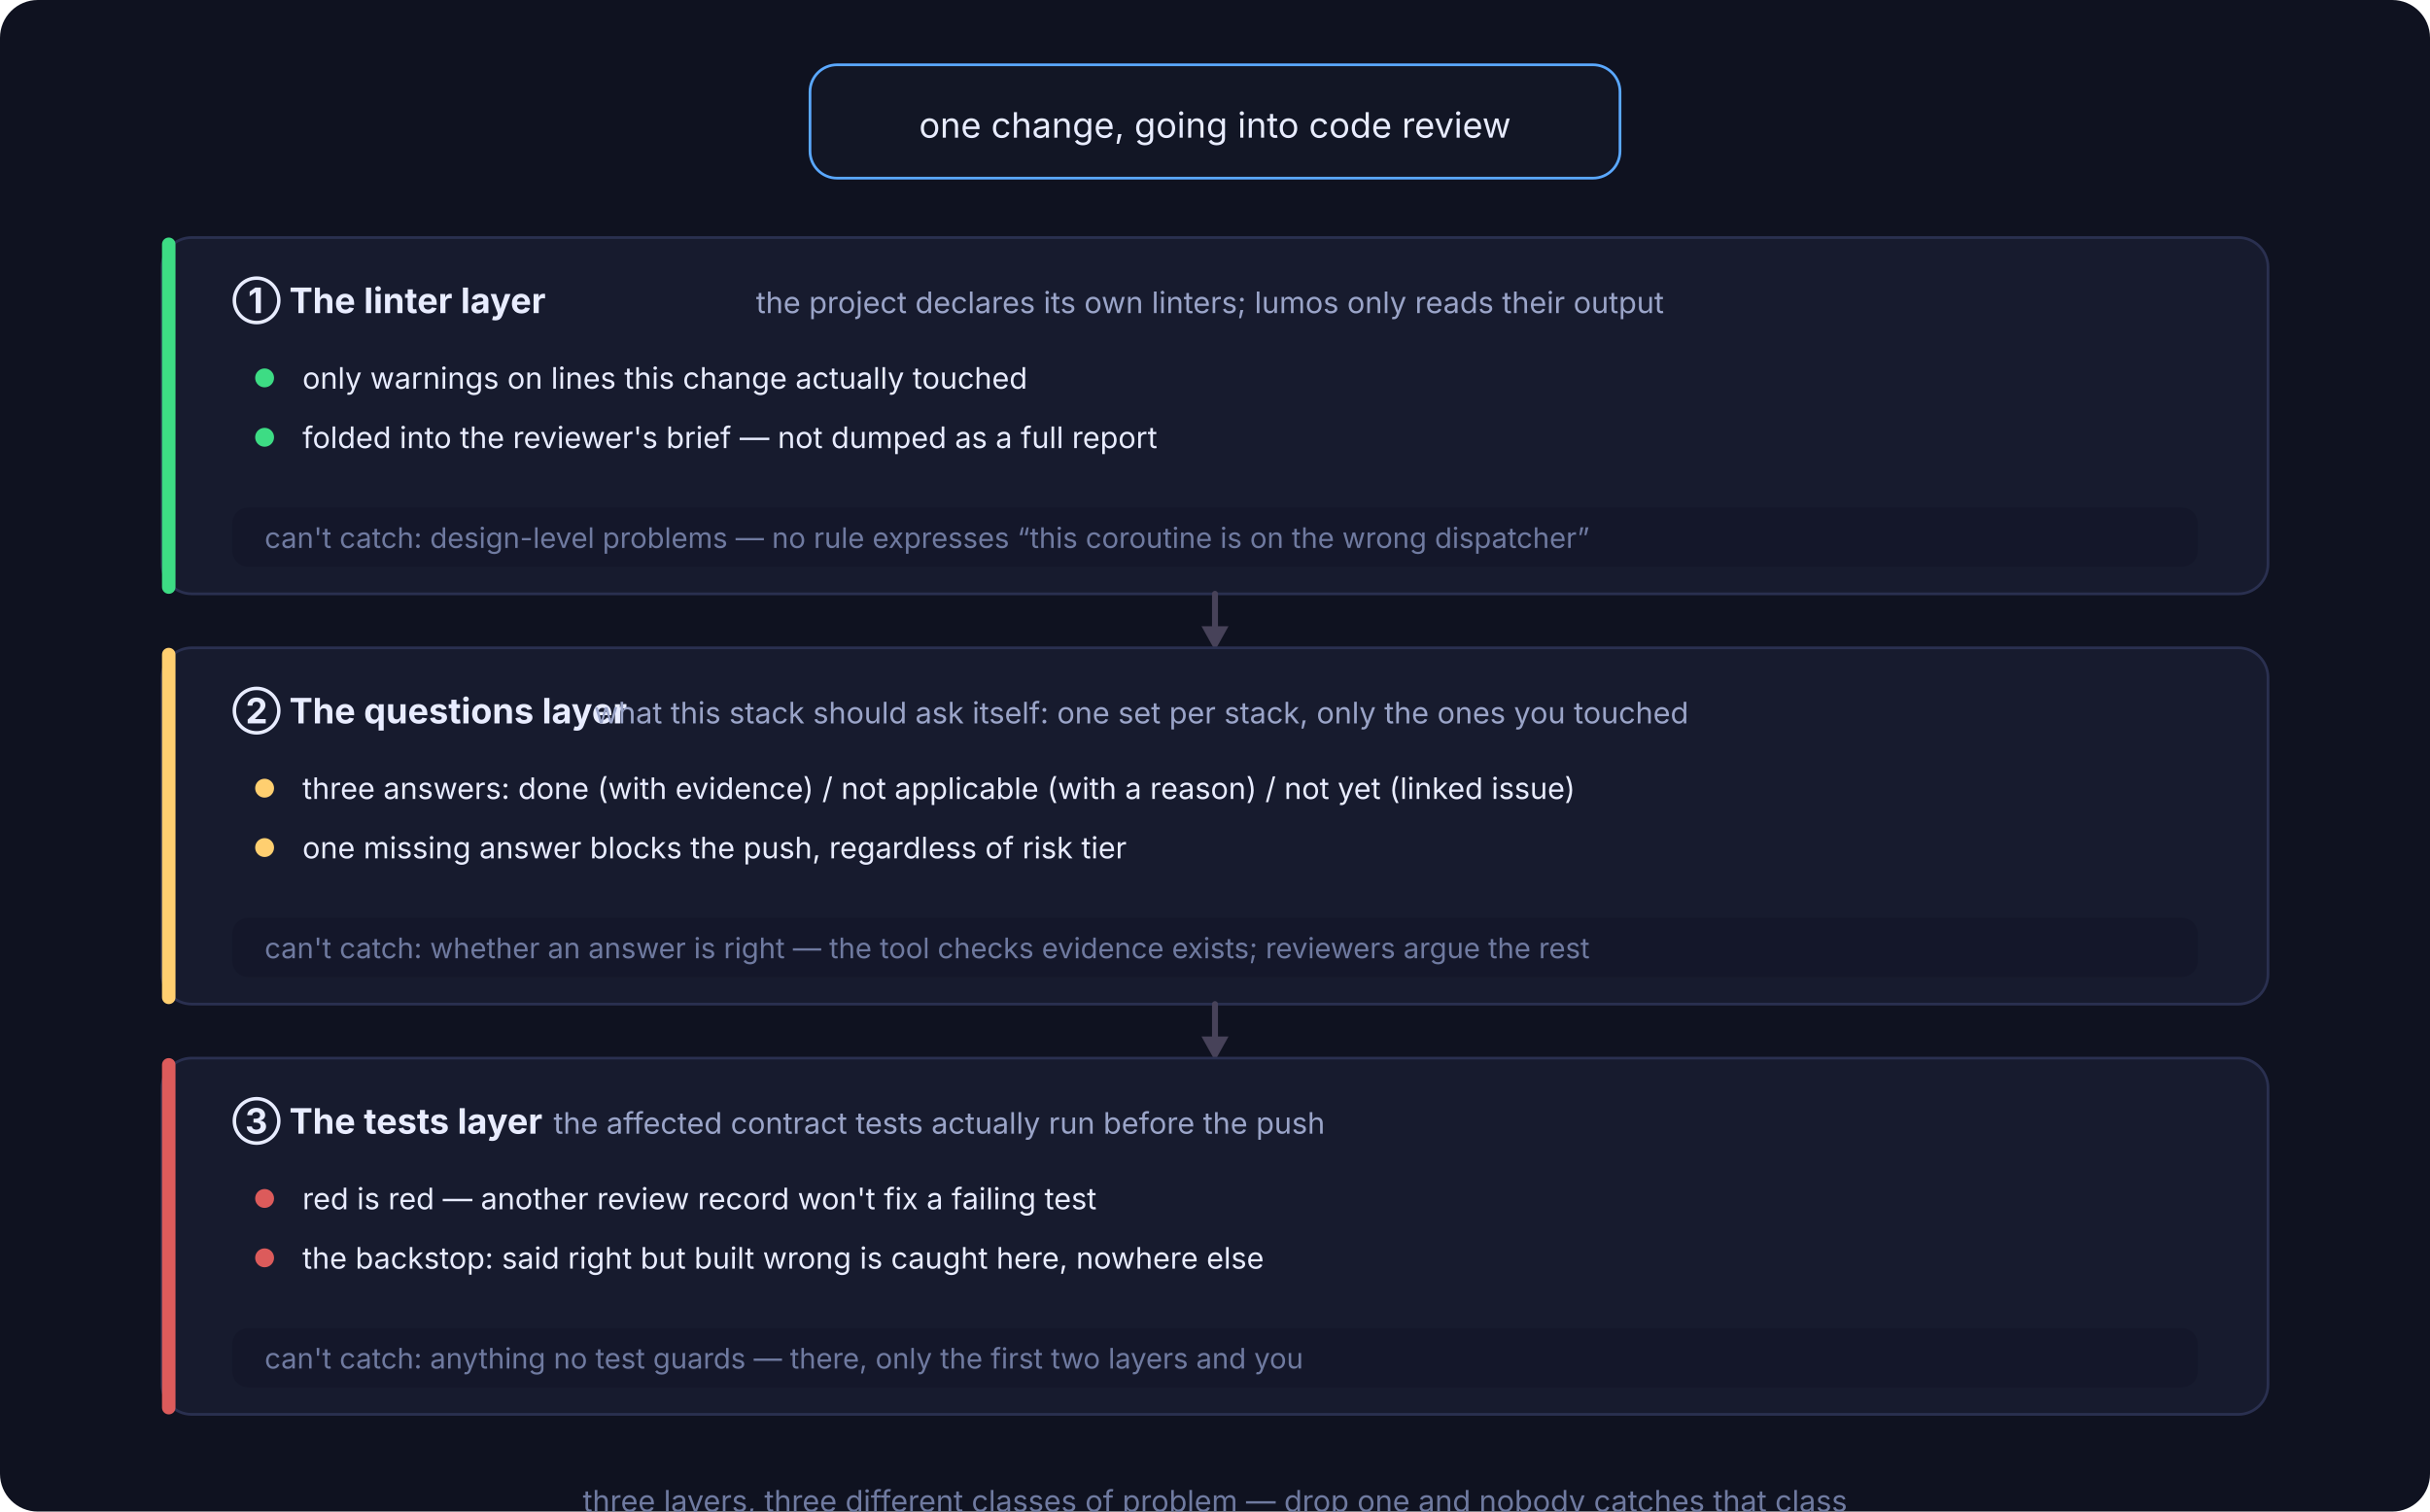
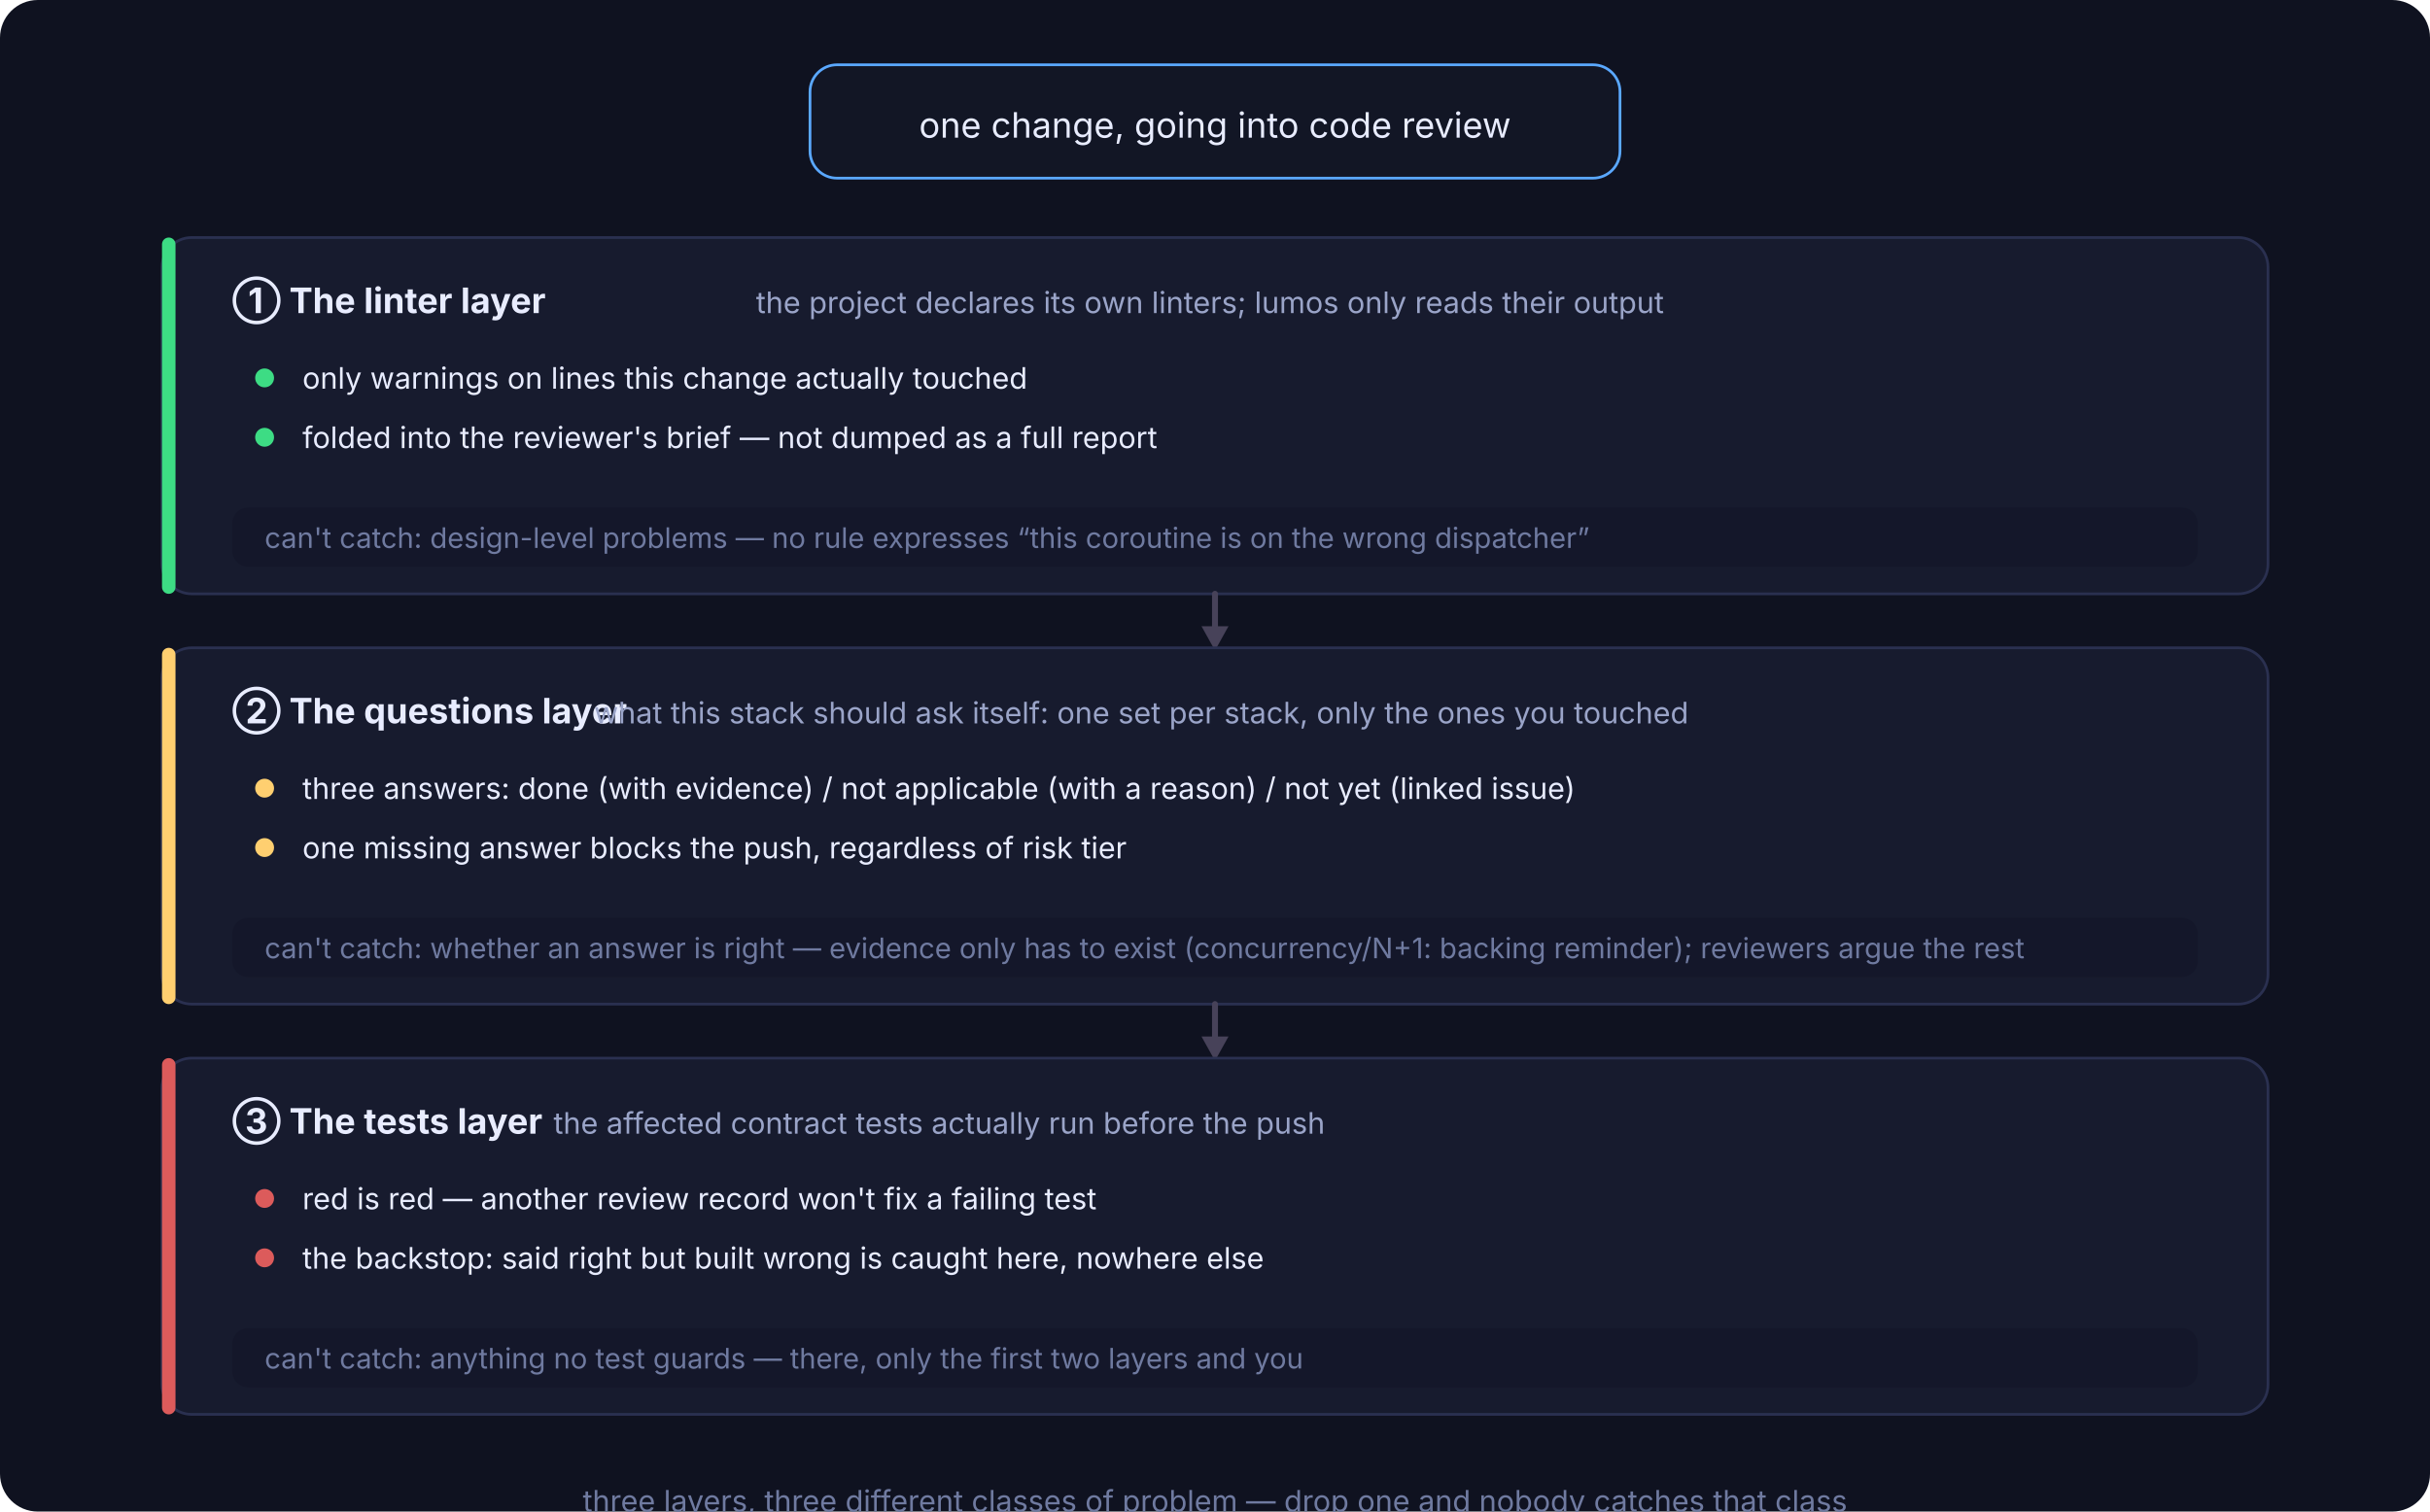
<svg xmlns="http://www.w3.org/2000/svg" viewBox="0 0 900 560" width="900" height="560" role="img" aria-label="Three layers of code review: the project's own linters, filtered to the lines this change touched and folded into the reviewer brief; the per-stack questions, asked only when triggered and answered before the push; and the affected contract tests actually running. Each layer states what it cannot catch.">
  <style>
 .h{font-family:system-ui,-apple-system,"Segoe UI",sans-serif;fill:#e8ecff;font-weight:700}
 .n{font-family:system-ui,-apple-system,"Segoe UI",sans-serif;fill:#e8ecff}
 .s{font-family:system-ui,-apple-system,"Segoe UI",sans-serif;fill:#9aa4c8}
 .d{font-family:system-ui,-apple-system,"Segoe UI",sans-serif;fill:#6f7aa0}
</style>
  <rect x="0" y="0" width="900" height="560" rx="14" fill="#0f1220" />
  <g opacity="1">
    <animate attributeName="opacity" dur="18s" repeatCount="indefinite" values="1;0;0;1;1" keyTimes="0;0.007;0.01;0.025;1" />
    <rect x="300" y="24" width="300" height="42" rx="10" fill="#121625" stroke="#5aa8ff" />
    <text class="n" x="450" y="51" font-size="13" text-anchor="middle">one change, going into code review</text>
  </g>
  <g opacity="1">
    <animate attributeName="opacity" dur="18s" repeatCount="indefinite" values="1;0;0;1;1" keyTimes="0;0.007;0.055;0.07;1" />
    <rect x="60" y="88" width="780" height="132" rx="11" fill="#171b2e" stroke="#2a3050" />
    <rect x="60" y="88" width="5" height="132" rx="2.5" fill="#3ddc84" />
    <text class="h" x="86" y="116" font-size="13" fill="#3ddc84">① The linter layer</text>
    <text class="s" x="280" y="116" font-size="11">the project declares its own linters; lumos only reads their output</text>
    <circle cx="98" cy="140" r="3.5" fill="#3ddc84" />
    <text class="n" x="112" y="144" font-size="11">only warnings on lines this change actually touched</text>
    <circle cx="98" cy="162" r="3.5" fill="#3ddc84" />
    <text class="n" x="112" y="166" font-size="11">folded into the reviewer's brief — not dumped as a full report</text>
    <rect x="86" y="188" width="728" height="22" rx="6" fill="#14172a" />
    <text class="d" x="98" y="203" font-size="10.5">can't catch: design-level problems — no rule expresses “this coroutine is on the wrong dispatcher”</text>
  </g>
  <g opacity="1">
    <animate attributeName="opacity" dur="18s" repeatCount="indefinite" values="1;0;0;1;1" keyTimes="0;0.007;0.085;0.1;1" />
    <path d="M 450 220 L 450 234" stroke="#474259" stroke-width="2.2" stroke-linecap="round" />
    <path d="M 450 241 l -5 -9 h 10 z" fill="#474259" />
  </g>
  <g opacity="1">
    <animate attributeName="opacity" dur="18s" repeatCount="indefinite" values="1;0;0;1;1" keyTimes="0;0.007;0.155;0.17;1" />
    <rect x="60" y="240" width="780" height="132" rx="11" fill="#171b2e" stroke="#2a3050" />
    <rect x="60" y="240" width="5" height="132" rx="2.5" fill="#ffcf70" />
    <text class="h" x="86" y="268" font-size="13" fill="#ffcf70">② The questions layer</text>
    <text class="s" x="220" y="268" font-size="11">what this stack should ask itself: one set per stack, only the ones you touched</text>
    <circle cx="98" cy="292" r="3.5" fill="#ffcf70" />
    <text class="n" x="112" y="296" font-size="11">three answers: done (with evidence) / not applicable (with a reason) / not yet (linked issue)</text>
    <circle cx="98" cy="314" r="3.5" fill="#ffcf70" />
    <text class="n" x="112" y="318" font-size="11">one missing answer blocks the push, regardless of risk tier</text>
    <rect x="86" y="340" width="728" height="22" rx="6" fill="#14172a" />
-     <text class="d" x="98" y="355" font-size="10.5">can't catch: whether an answer is right — the tool checks evidence exists; reviewers argue the rest</text>
+     <text class="d" x="98" y="355" font-size="10.5">can't catch: whether an answer is right — evidence only has to exist (concurrency/N+1: backing reminder); reviewers argue the rest</text>
  </g>
  <g opacity="1">
    <animate attributeName="opacity" dur="18s" repeatCount="indefinite" values="1;0;0;1;1" keyTimes="0;0.007;0.185;0.2;1" />
    <path d="M 450 372 L 450 386" stroke="#474259" stroke-width="2.2" stroke-linecap="round" />
    <path d="M 450 393 l -5 -9 h 10 z" fill="#474259" />
  </g>
  <g opacity="1">
    <animate attributeName="opacity" dur="18s" repeatCount="indefinite" values="1;0;0;1;1" keyTimes="0;0.007;0.255;0.27;1" />
    <rect x="60" y="392" width="780" height="132" rx="11" fill="#171b2e" stroke="#2a3050" />
    <rect x="60" y="392" width="5" height="132" rx="2.5" fill="#dc5b5b" />
    <text class="h" x="86" y="420" font-size="13" fill="#dc5b5b">③ The tests layer</text>
    <text class="s" x="205" y="420" font-size="11">the affected contract tests actually run before the push</text>
    <circle cx="98" cy="444" r="3.5" fill="#dc5b5b" />
    <text class="n" x="112" y="448" font-size="11">red is red — another review record won't fix a failing test</text>
    <circle cx="98" cy="466" r="3.5" fill="#dc5b5b" />
    <text class="n" x="112" y="470" font-size="11">the backstop: said right but built wrong is caught here, nowhere else</text>
    <rect x="86" y="492" width="728" height="22" rx="6" fill="#14172a" />
    <text class="d" x="98" y="507" font-size="10.5">can't catch: anything no test guards — there, only the first two layers and you</text>
  </g>
  <g opacity="1">
    <animate attributeName="opacity" dur="18s" repeatCount="indefinite" values="1;0;0;1;1" keyTimes="0;0.007;0.385;0.4;1" />
    <text class="d" x="450" y="560" font-size="11" text-anchor="middle">three layers, three different classes of problem — drop one and nobody catches that class</text>
  </g>
</svg>
